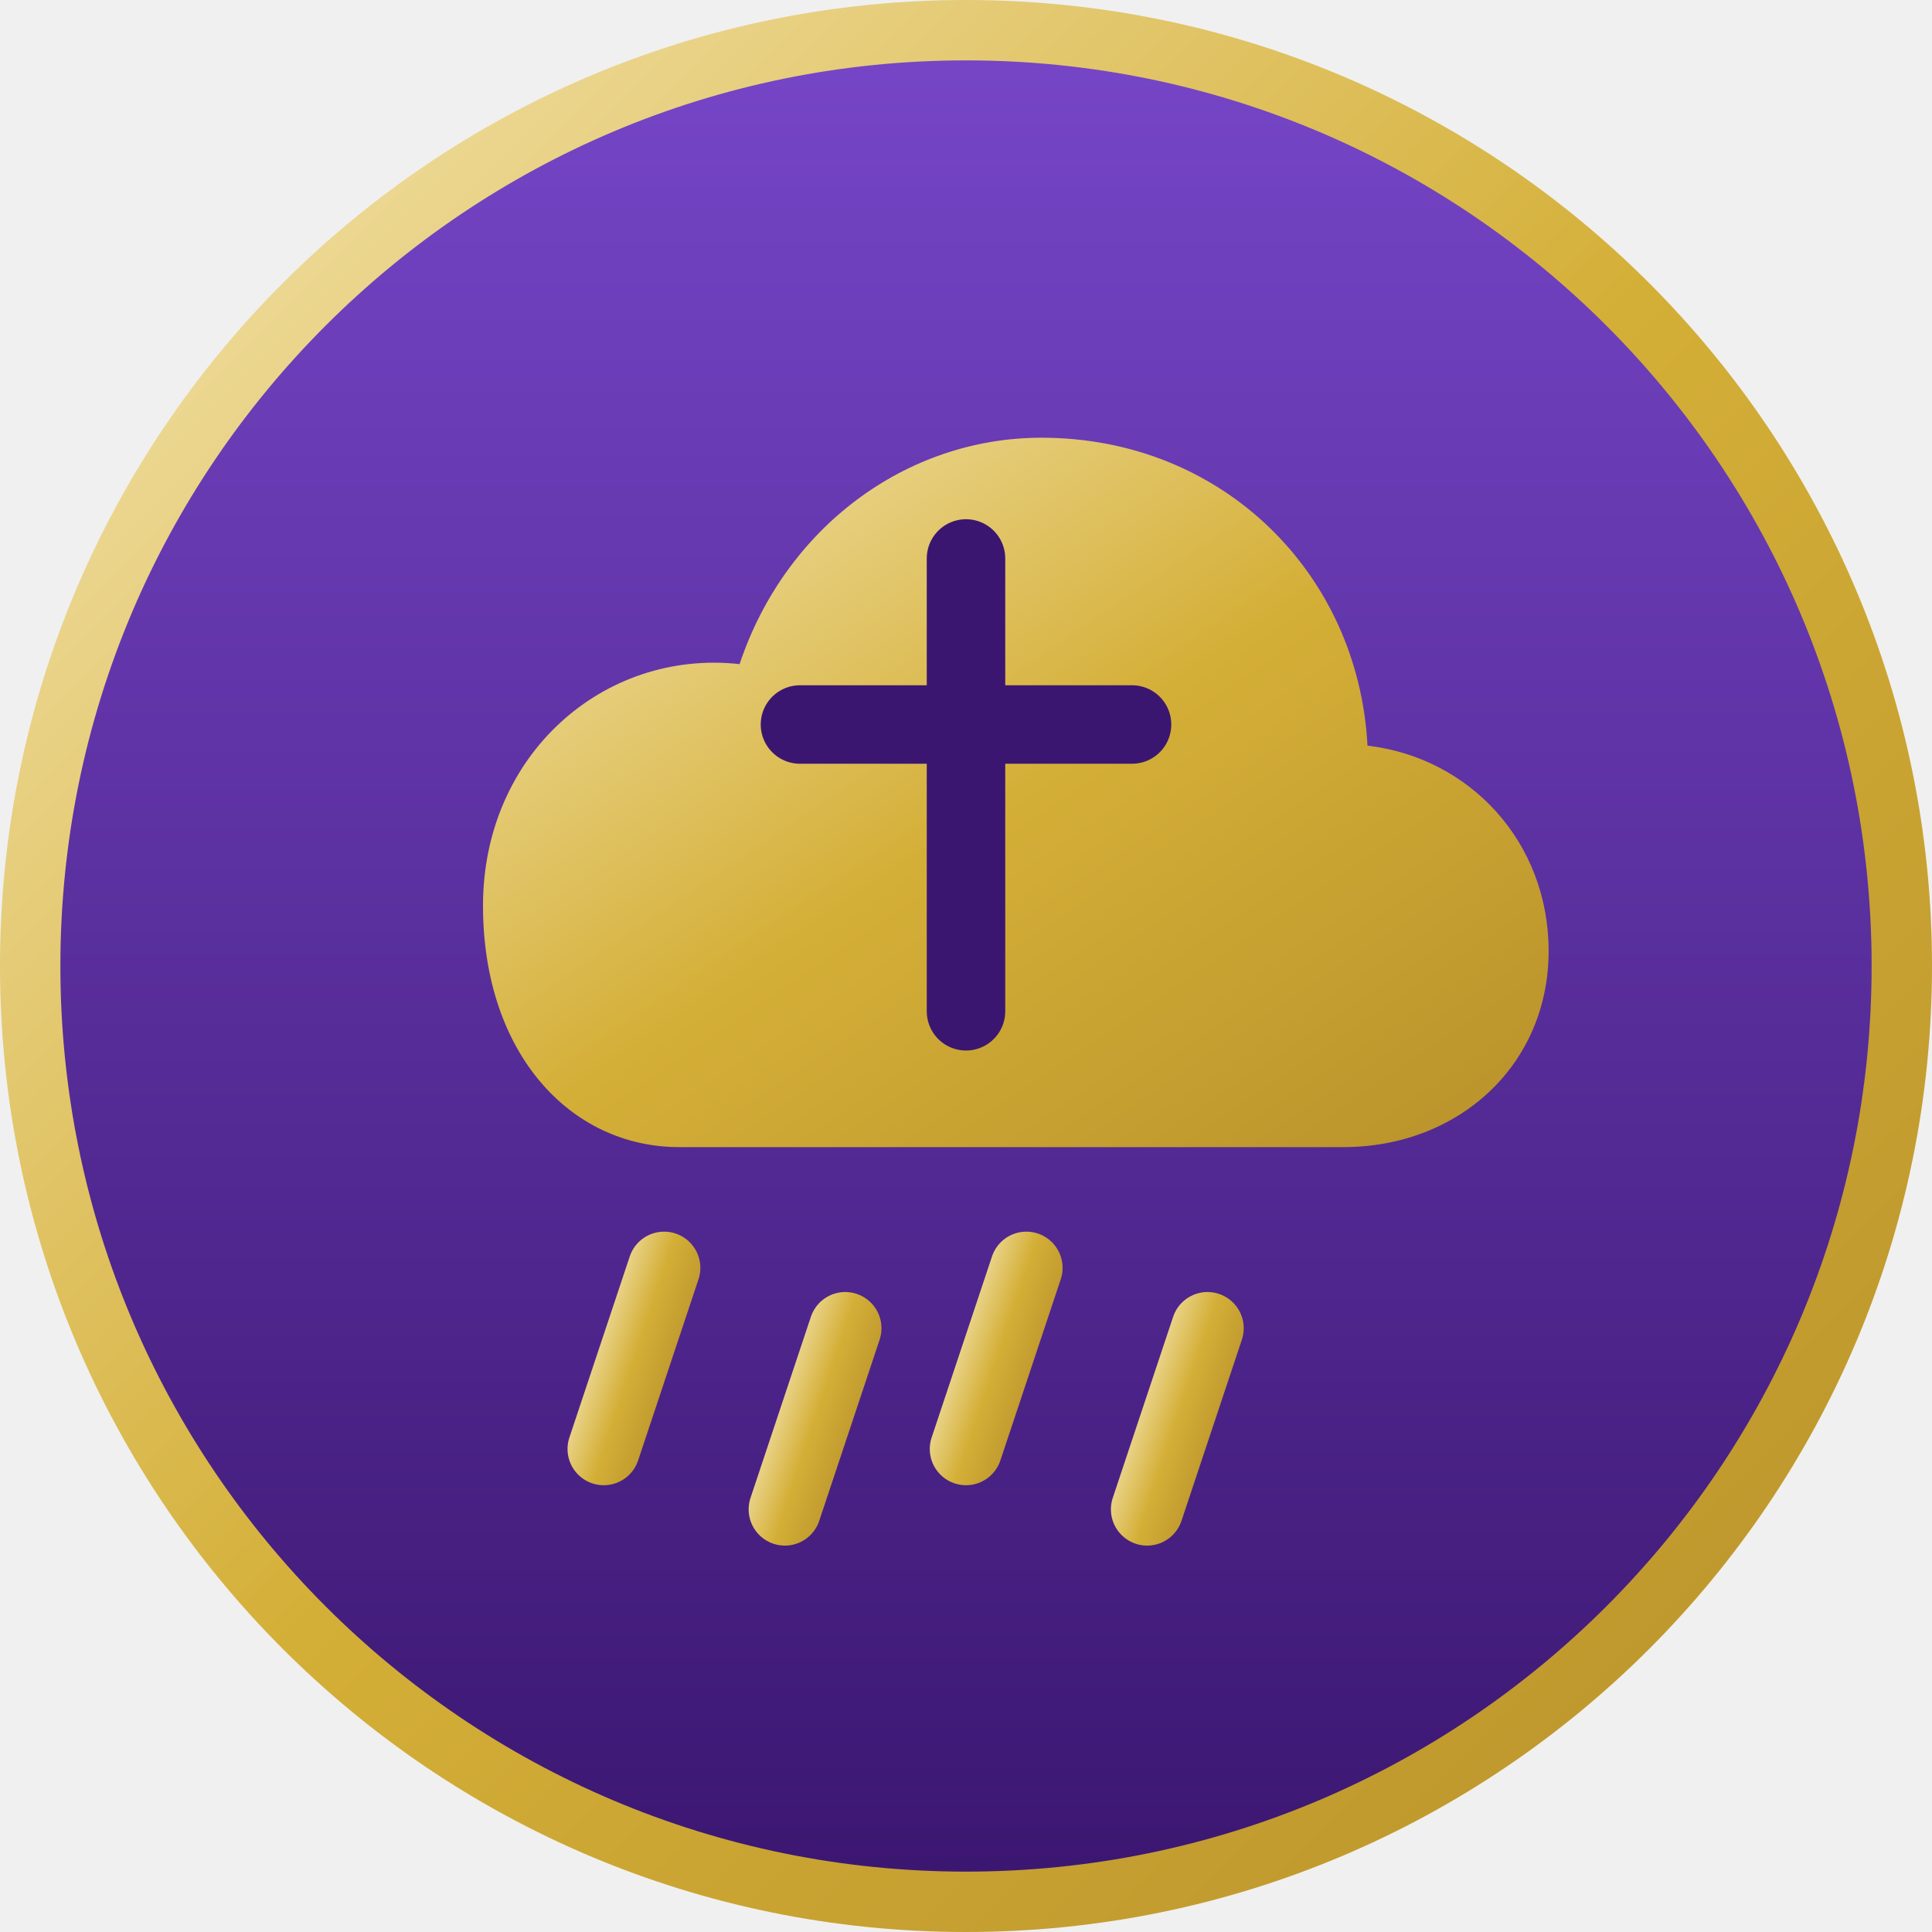
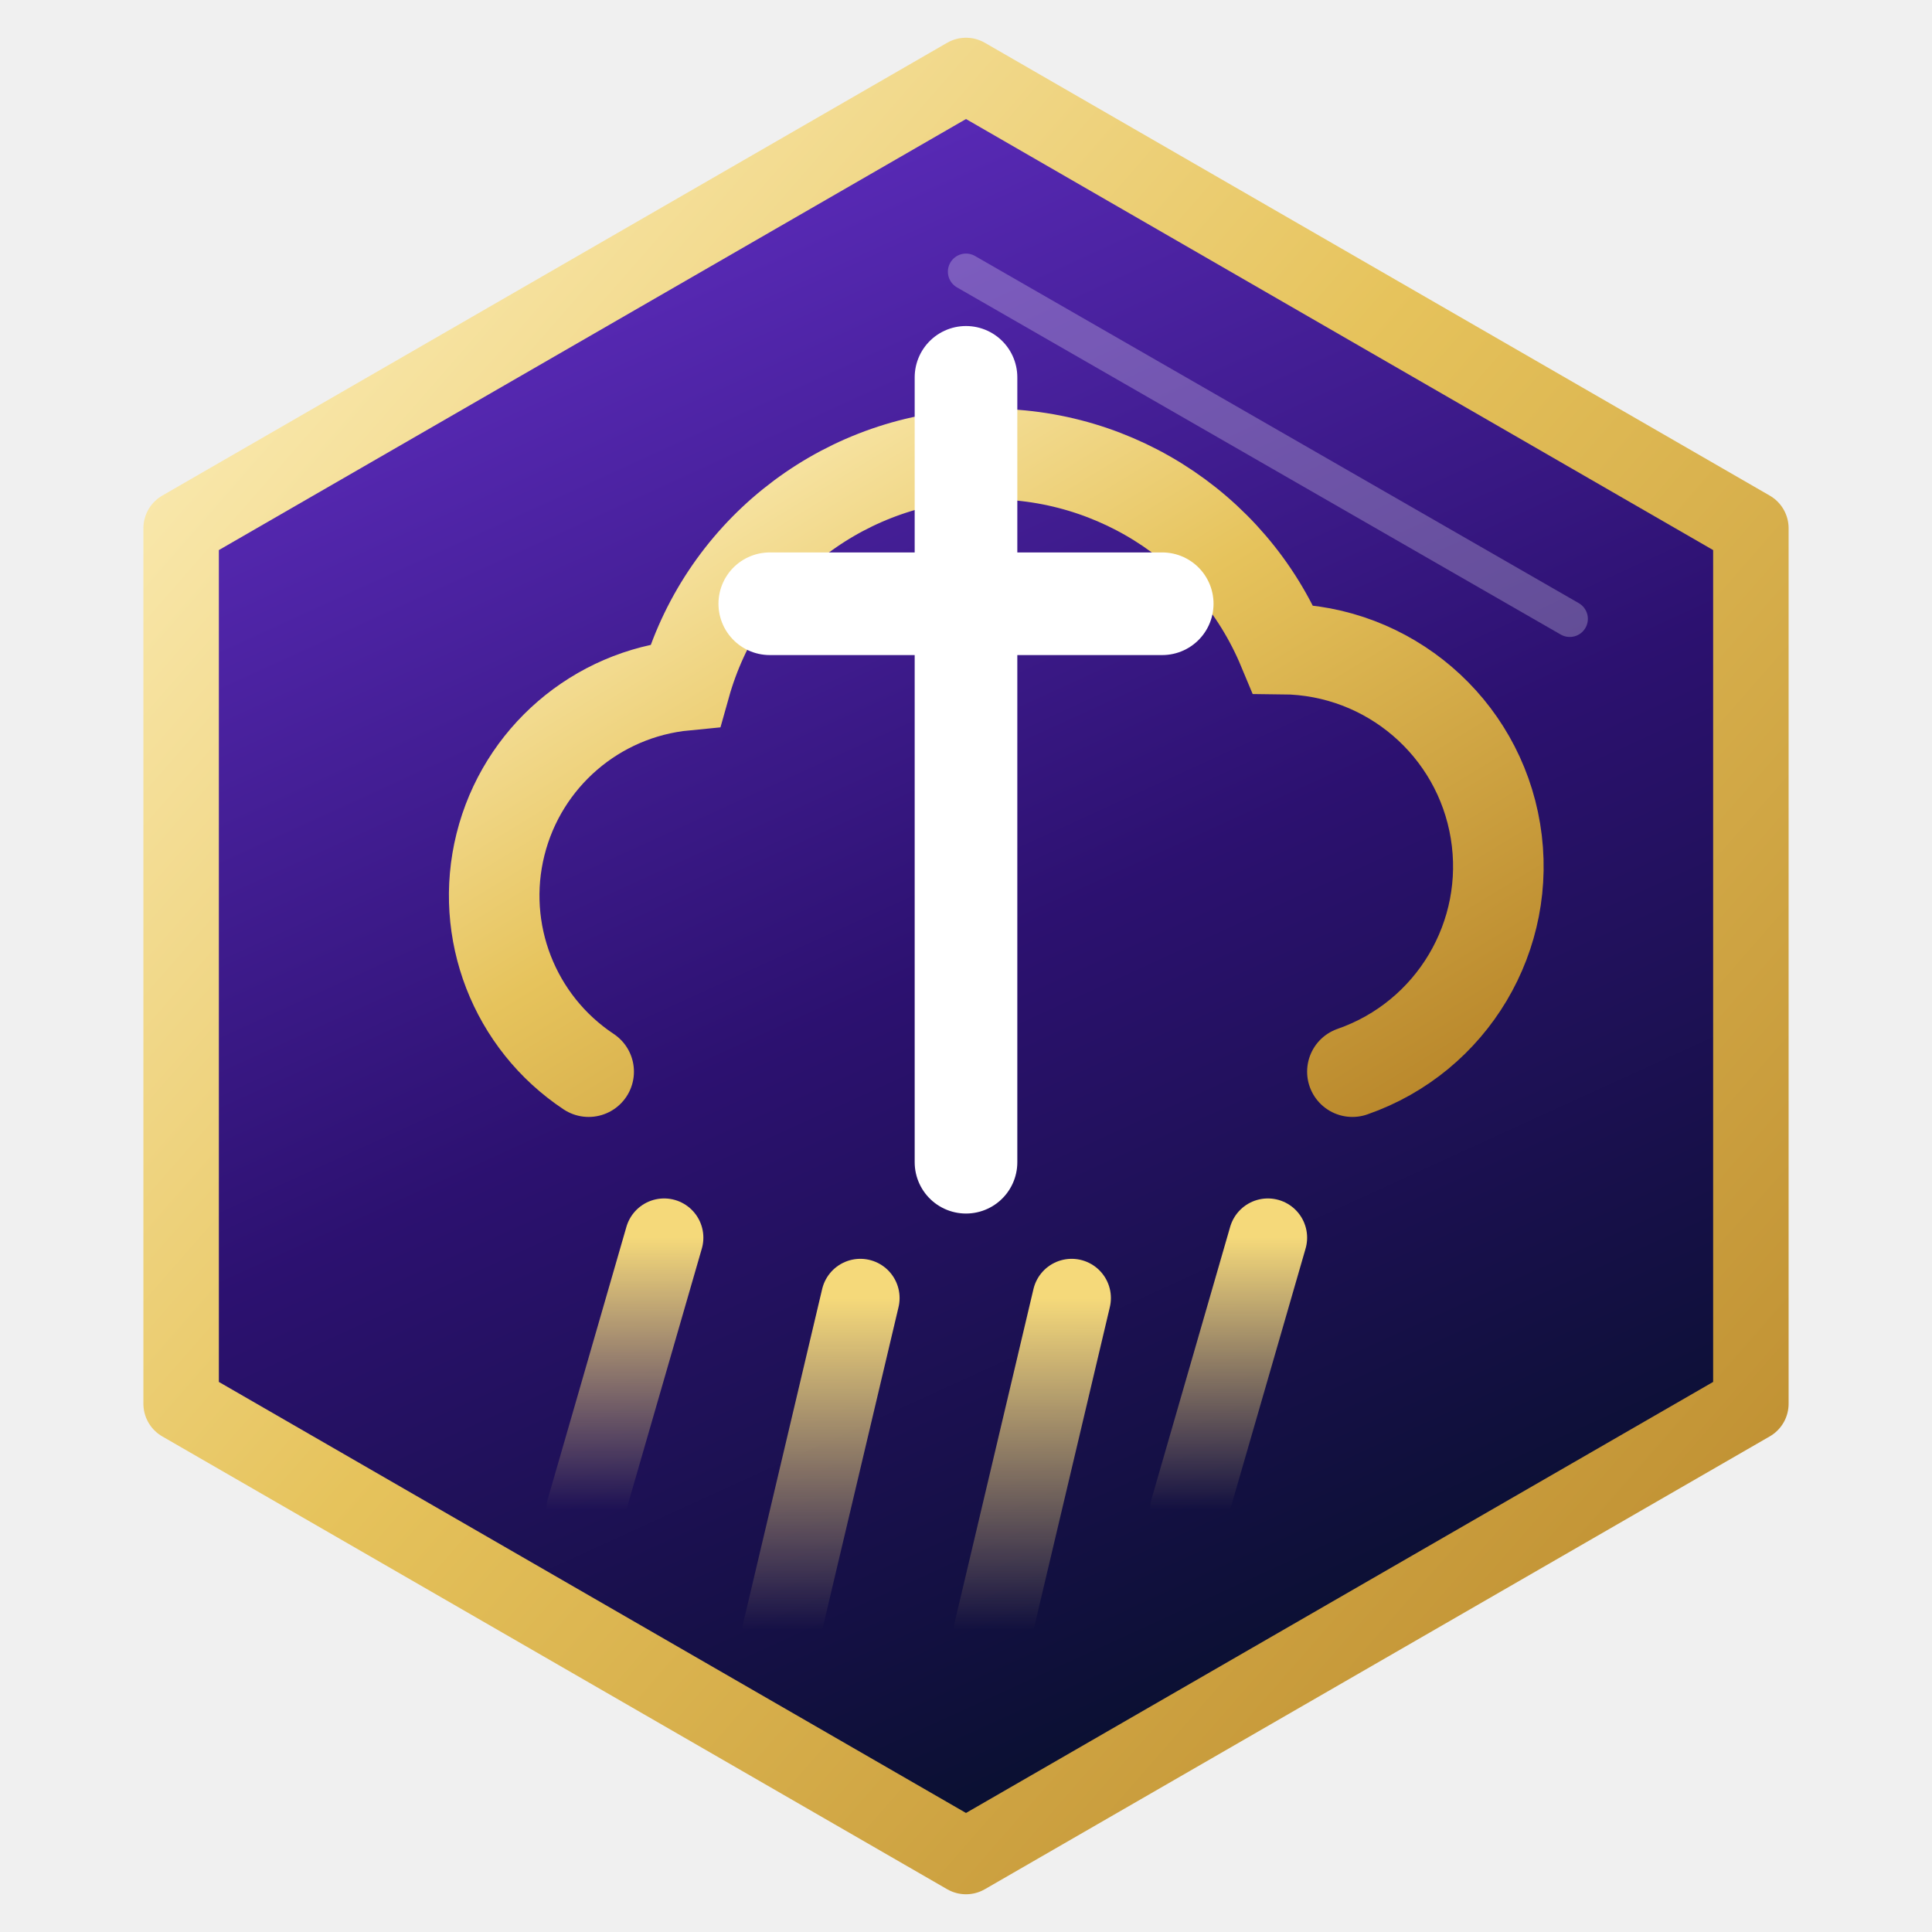
<svg xmlns="http://www.w3.org/2000/svg" viewBox="0 0 64 64">
  <defs>
    <linearGradient id="g" x1="0" y1="0" x2="1" y2="1">
-       <stop offset="0" stop-color="#f5e6b3" />
-       <stop offset=".5" stop-color="#d4af37" />
-       <stop offset="1" stop-color="#b8912a" />
+       <stop offset="0" stop-color="#fff3c4" />
+       <stop offset=".45" stop-color="#e6c35c" />
+       <stop offset="1" stop-color="#b8862a" />
    </linearGradient>
-     <linearGradient id="p" x1="0" y1="0" x2="0" y2="1">
-       <stop offset="0" stop-color="#7646c8" />
-       <stop offset="1" stop-color="#3b1670" />
+     <linearGradient id="p" x1="0" y1="0" x2=".4" y2="1">
+       <stop offset="0" stop-color="#6d35d6" />
+       <stop offset=".6" stop-color="#2c1170" />
+       <stop offset="1" stop-color="#0b1033" />
+     </linearGradient>
+     <linearGradient id="r" x1="0" y1="0" x2="0" y2="1">
+       <stop offset="0" stop-color="#f5d97a" />
+       <stop offset="1" stop-color="#f5d97a" stop-opacity="0" />
    </linearGradient>
  </defs>
-   <circle cx="32" cy="32" r="31" fill="url(#p)" stroke="url(#g)" stroke-width="2" />
-   <path d="M16 30c0-5 4-8.5 8.5-8 1.5-4.5 5.5-7.5 10-7.5 6 0 10.5 4.5 10.8 10.2 3.4.4 6 3.2 6 6.8 0 3.8-3 6.5-6.8 6.5H22.5C18.9 38 16 34.9 16 30z" fill="url(#g)" />
-   <path d="M32 18.5v15M26.5 24h11" stroke="#3b1670" stroke-width="2.6" stroke-linecap="round" />
-   <g stroke="url(#g)" stroke-width="2.4" stroke-linecap="round">
-     <path d="M22 42l-2 6" />
-     <path d="M28 44l-2 6" />
-     <path d="M34 42l-2 6" />
-     <path d="M40 44l-2 6" />
+   <path d="M32 2.5 58 17.5v29L32 61.5 6 46.5v-29z" fill="url(#p)" stroke="url(#g)" stroke-width="2.5" stroke-linejoin="round" />
+   <path d="M32 9 52 20.5" stroke="#fff" stroke-opacity=".25" stroke-width="1.2" stroke-linecap="round" />
+   <path d="M19.5 35.5a7 7 0 0 1 3.2-12.8 10.5 10.5 0 0 1 19.8-1.2 7.2 7.2 0 0 1 2.3 14" fill="none" stroke="url(#g)" stroke-width="3" stroke-linecap="round" />
+   <path d="M32 12.5v26M25.5 20h13" stroke="#fff" stroke-width="3.4" stroke-linecap="round" />
+   <g stroke="url(#r)" stroke-width="2.6" stroke-linecap="round">
+     <path d="M22 41l-2.6 9" />
+     <path d="M28.5 43l-2.6 11" />
+     <path d="M35.5 43l-2.6 11" />
+     <path d="M42 41l-2.6 9" />
  </g>
</svg>
